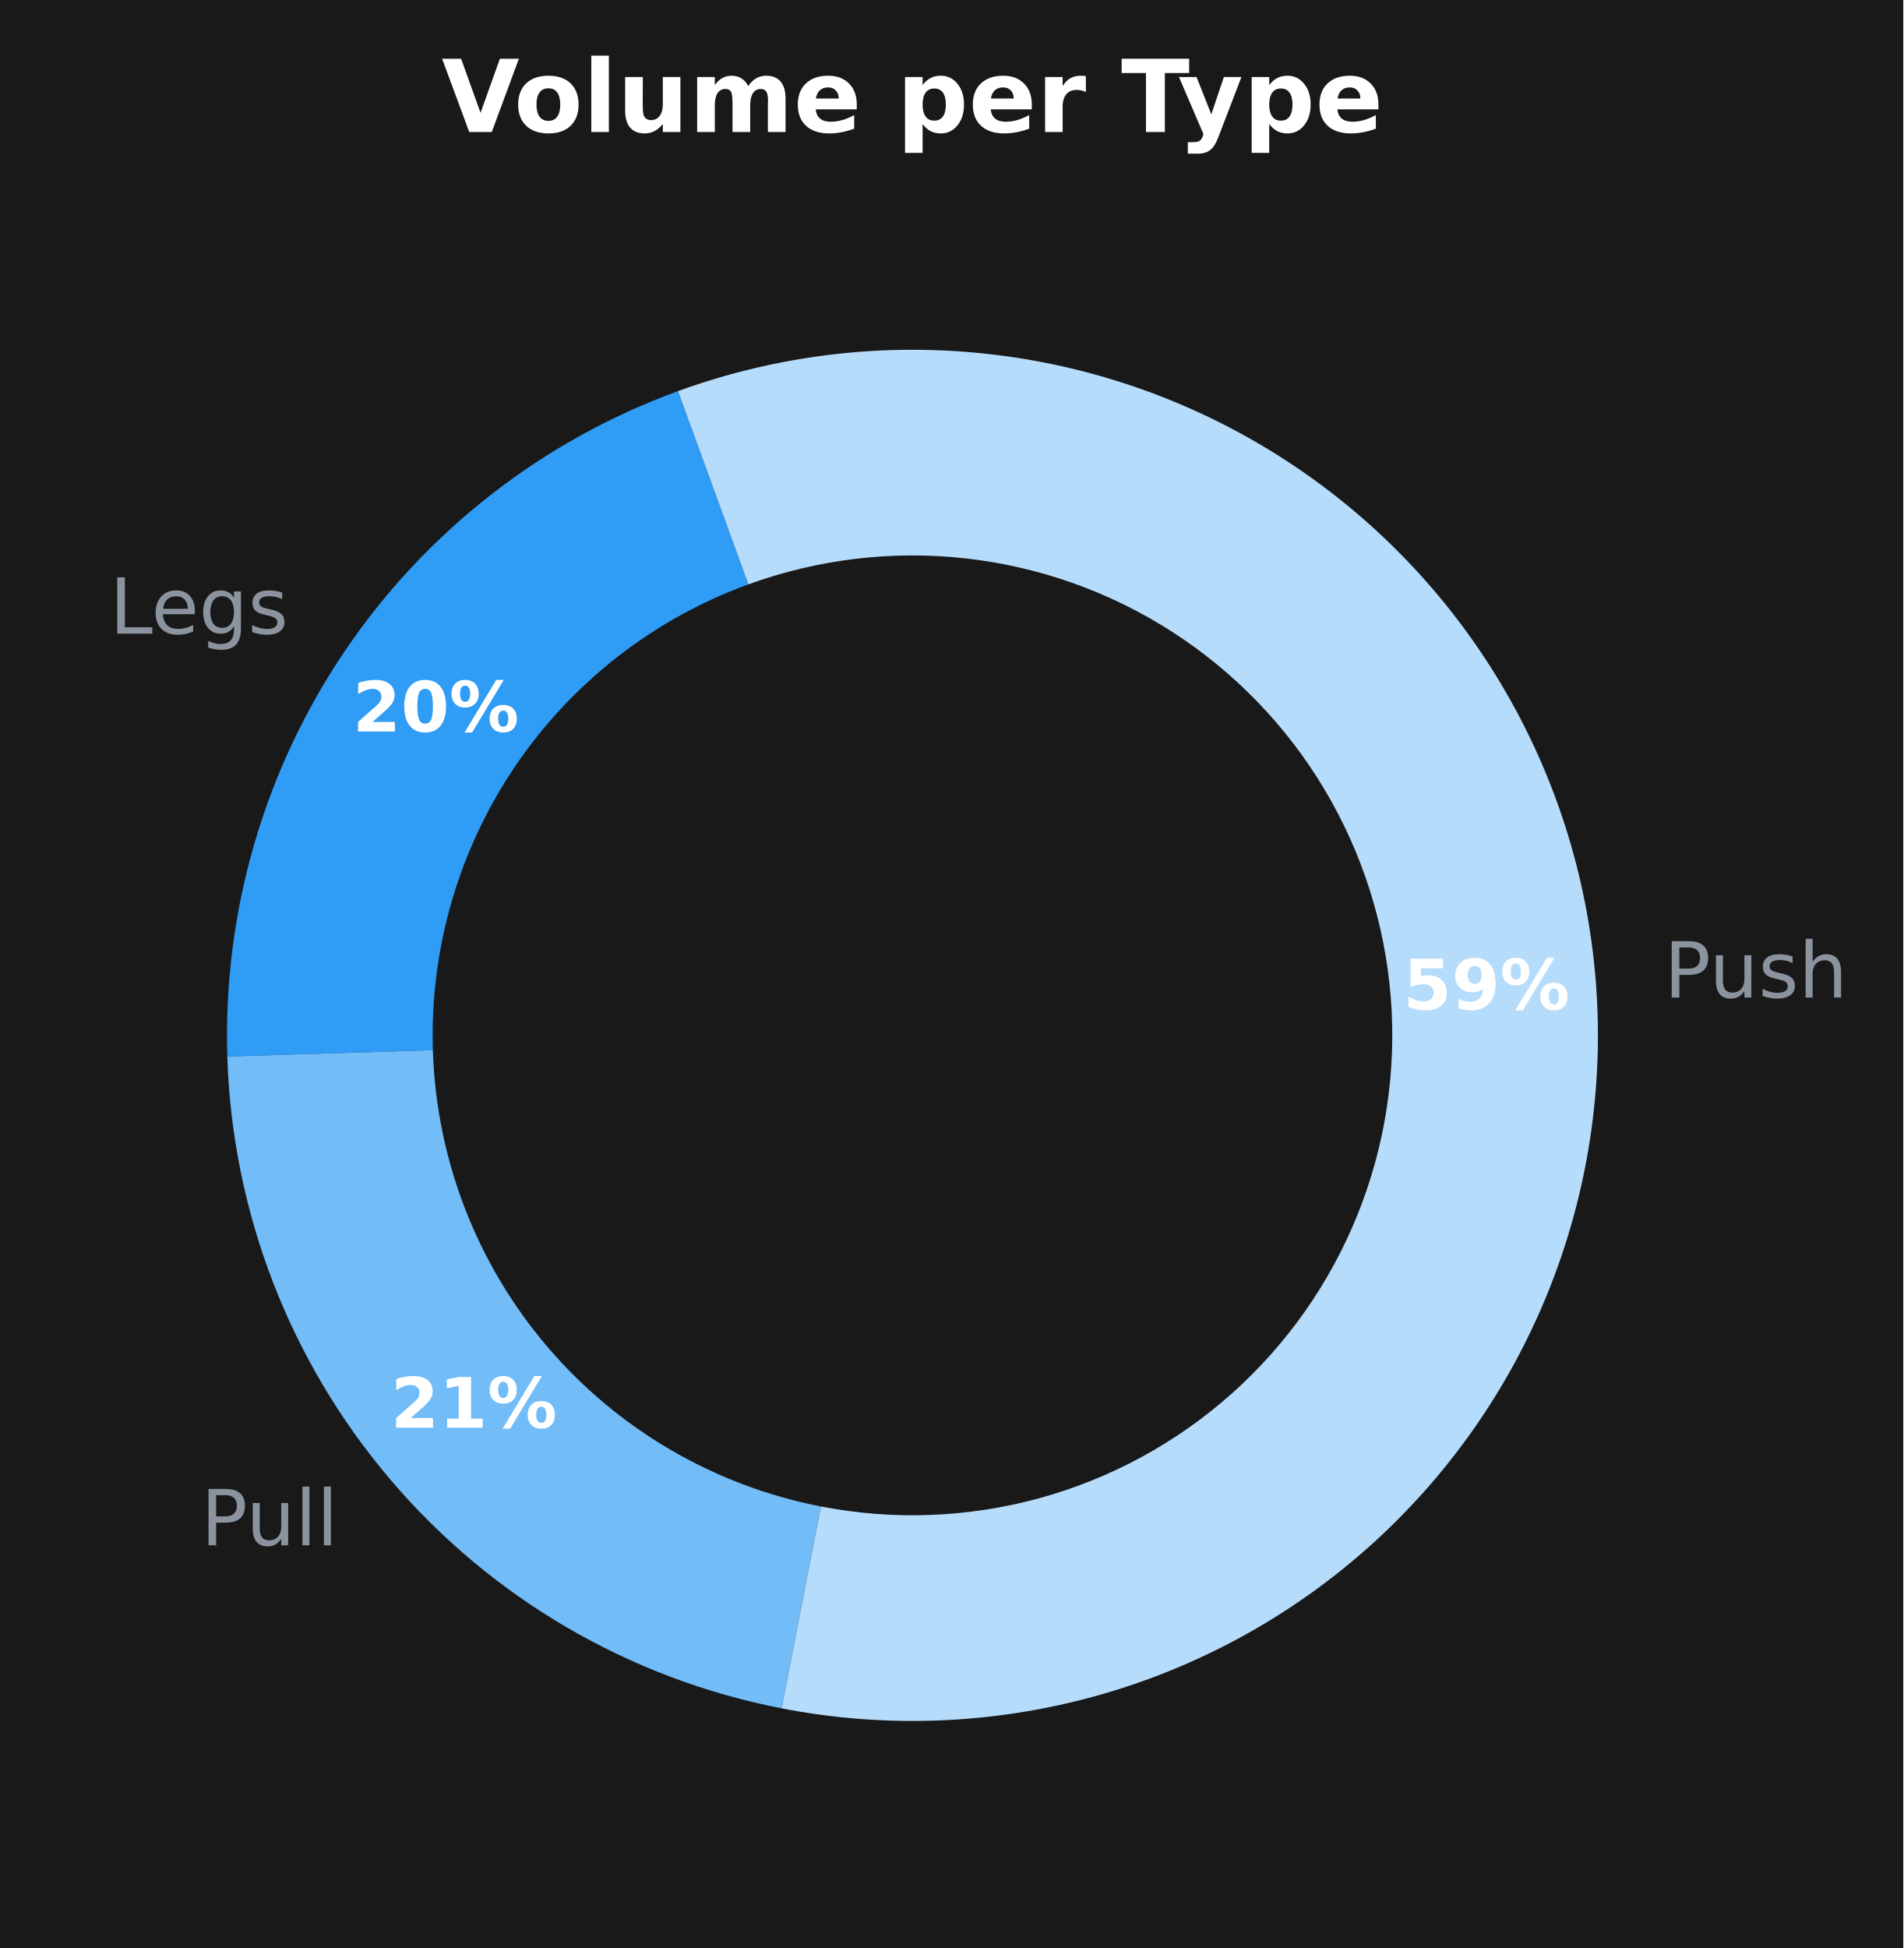
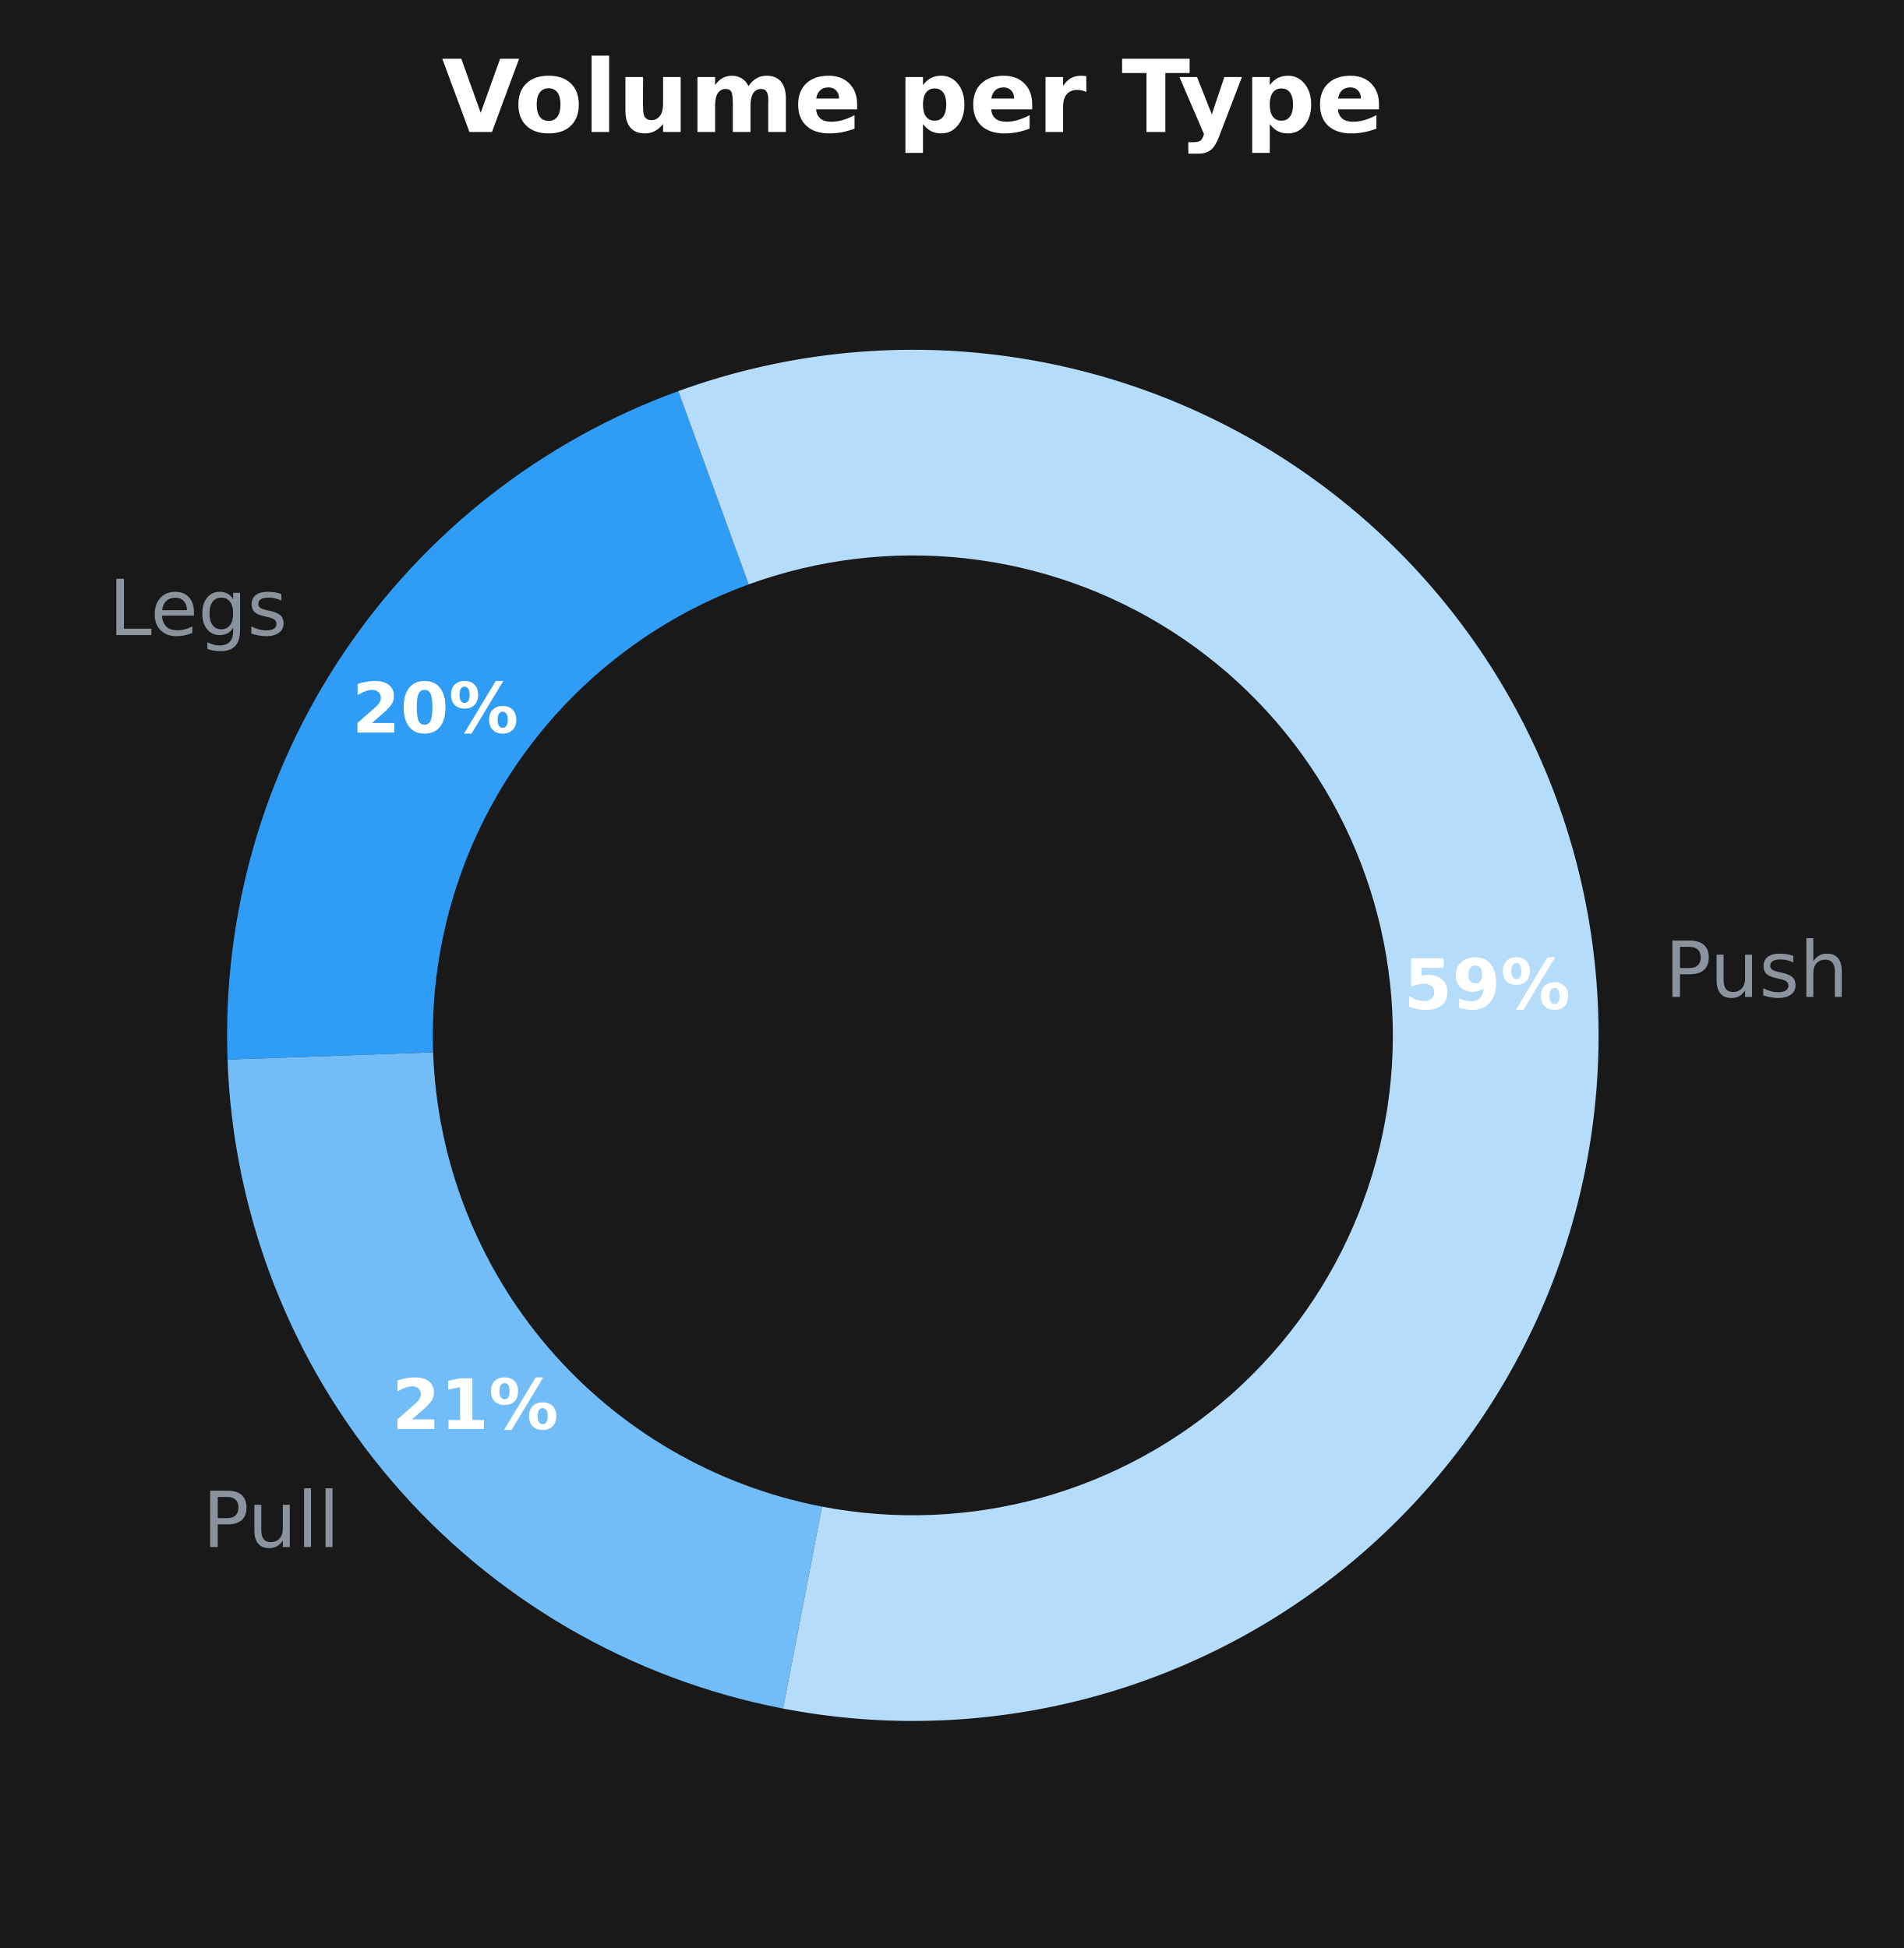
- <svg xmlns="http://www.w3.org/2000/svg" xmlns:xlink="http://www.w3.org/1999/xlink" width="246.293pt" height="252.038pt" viewBox="0 0 246.293 252.038" version="1.1">
+ <svg xmlns="http://www.w3.org/2000/svg" xmlns:xlink="http://www.w3.org/1999/xlink" width="246.287pt" height="252.038pt" viewBox="0 0 246.287 252.038" version="1.1">
  <defs>
    <style type="text/css">*{stroke-linejoin: round; stroke-linecap: butt}</style>
  </defs>
  <g id="figure_1">
    <g id="patch_1">
-       <path d="M 0 252.038  L 246.293 252.038  L 246.293 0  L 0 0  z " style="fill: #191919" />
+       <path d="M 0 252.038  L 246.287 252.038  L 246.287 0  L 0 0  z " style="fill: #191919" />
    </g>
    <g id="axes_1">
      <g id="patch_2">
-         <path d="M 87.741 50.603  C 70.2 56.988 55.113 68.75 44.643 84.205  C 34.172 99.659 28.843 118.032 29.418 136.69  L 56.017 135.871  C 55.614 122.81 59.345 109.949 66.674 99.131  C 74.003 88.312 84.564 80.079 96.843 75.61  z " style="fill: #2f9cf5" />
+         <path d="M 87.741 50.603  C 70.136 57.011 55.005 68.835 44.531 84.37  C 34.057 99.904 28.77 118.365 29.431 137.089  L 56.026 136.15  C 55.563 123.043 59.264 110.121 66.596 99.246  C 73.927 88.372 84.519 80.095 96.843 75.61  z " style="fill: #2f9cf5" />
      </g>
      <g id="patch_3">
-         <path d="M 29.418 136.69  C 30.038 156.796 37.478 176.105 50.51 191.427  C 63.542 206.75 81.407 217.193 101.152 221.032  L 106.23 194.91  C 92.409 192.223 79.904 184.912 70.781 174.186  C 61.659 163.461 56.45 149.944 56.017 135.871  z " style="fill: #72bcf8" />
+         <path d="M 29.431 137.089  C 30.14 157.148 37.636 176.384 50.686 191.633  C 63.736 206.883 81.584 217.26 101.292 221.059  L 106.329 194.929  C 92.533 192.27 80.039 185.005 70.904 174.331  C 61.769 163.656 56.522 150.191 56.026 136.15  z " style="fill: #72bcf8" />
      </g>
      <g id="patch_4">
-         <path d="M 101.152 221.032  C 114.572 223.641 128.415 223.112 141.596 219.488  C 154.778 215.864 166.945 209.241 177.145 200.137  C 187.344 191.034 195.303 179.696 200.397 167.009  C 205.49 154.322 207.583 140.628 206.511 127  C 205.438 113.371 201.229 100.173 194.214 88.439  C 187.199 76.705 177.565 66.751 166.067 59.355  C 154.569 51.959 141.516 47.321 127.93 45.803  C 114.343 44.285 100.588 45.928 87.741 50.603  L 96.843 75.61  C 105.836 72.337 115.464 71.187 124.975 72.249  C 134.485 73.312 143.623 76.559 151.671 81.736  C 159.719 86.913 166.463 93.881 171.374 102.095  C 176.285 110.308 179.231 119.547 179.981 129.087  C 180.732 138.627 179.267 148.213 175.702 157.094  C 172.136 165.974 166.565 173.912 159.425 180.284  C 152.286 186.656 143.769 191.292 134.542 193.829  C 125.314 196.366 115.624 196.736 106.23 194.91  z " style="fill: #b6dcfb" />
+         <path d="M 101.292 221.059  C 114.71 223.645 128.546 223.096 141.717 219.455  C 154.888 215.813 167.041 209.177 177.225 200.066  C 187.409 190.955 195.351 179.612 200.43 166.926  C 205.509 154.24 207.588 140.55 206.505 126.928  C 205.422 113.306 201.206 100.117 194.187 88.393  C 187.167 76.669 177.533 66.723 166.037 59.335  C 154.541 51.948 141.493 47.315 127.912 45.801  C 114.331 44.286 100.582 45.93 87.741 50.603  L 96.843 75.61  C 105.832 72.338 115.456 71.188 124.962 72.248  C 134.469 73.308 143.603 76.551 151.65 81.722  C 159.697 86.894 166.441 93.855 171.355 102.062  C 176.268 110.269 179.219 119.502 179.978 129.037  C 180.736 138.573 179.28 148.155 175.725 157.036  C 172.17 165.916 166.61 173.856 159.481 180.234  C 152.353 186.612 143.845 191.257 134.626 193.806  C 125.406 196.355 115.721 196.739 106.329 194.929  z " style="fill: #b6dcfb" />
      </g>
      <g id="matplotlib.axis_1" />
      <g id="matplotlib.axis_2" />
      <g id="text_1">
-         <g style="fill: #8b949e" transform="translate(14.19133 81.98877) scale(0.1 -0.1)">
+         <g style="fill: #8b949e" transform="translate(14.06849 82.17053) scale(0.1 -0.1)">
          <defs>
            <path id="DejaVuSans-4c" d="M 628 4666  L 1259 4666  L 1259 531  L 3531 531  L 3531 0  L 628 0  L 628 4666  z " transform="scale(0.015625)" />
            <path id="DejaVuSans-65" d="M 3597 1894  L 3597 1613  L 953 1613  Q 991 1019 1311 708  Q 1631 397 2203 397  Q 2534 397 2845 478  Q 3156 559 3463 722  L 3463 178  Q 3153 47 2828 -22  Q 2503 -91 2169 -91  Q 1331 -91 842 396  Q 353 884 353 1716  Q 353 2575 817 3079  Q 1281 3584 2069 3584  Q 2775 3584 3186 3129  Q 3597 2675 3597 1894  z M 3022 2063  Q 3016 2534 2758 2815  Q 2500 3097 2075 3097  Q 1594 3097 1305 2825  Q 1016 2553 972 2059  L 3022 2063  z " transform="scale(0.015625)" />
            <path id="DejaVuSans-67" d="M 2906 1791  Q 2906 2416 2648 2759  Q 2391 3103 1925 3103  Q 1463 3103 1205 2759  Q 947 2416 947 1791  Q 947 1169 1205 825  Q 1463 481 1925 481  Q 2391 481 2648 825  Q 2906 1169 2906 1791  z M 3481 434  Q 3481 -459 3084 -895  Q 2688 -1331 1869 -1331  Q 1566 -1331 1297 -1286  Q 1028 -1241 775 -1147  L 775 -588  Q 1028 -725 1275 -790  Q 1522 -856 1778 -856  Q 2344 -856 2625 -561  Q 2906 -266 2906 331  L 2906 616  Q 2728 306 2450 153  Q 2172 0 1784 0  Q 1141 0 747 490  Q 353 981 353 1791  Q 353 2603 747 3093  Q 1141 3584 1784 3584  Q 2172 3584 2450 3431  Q 2728 3278 2906 2969  L 2906 3500  L 3481 3500  L 3481 434  z " transform="scale(0.015625)" />
            <path id="DejaVuSans-73" d="M 2834 3397  L 2834 2853  Q 2591 2978 2328 3040  Q 2066 3103 1784 3103  Q 1356 3103 1142 2972  Q 928 2841 928 2578  Q 928 2378 1081 2264  Q 1234 2150 1697 2047  L 1894 2003  Q 2506 1872 2764 1633  Q 3022 1394 3022 966  Q 3022 478 2636 193  Q 2250 -91 1575 -91  Q 1294 -91 989 -36  Q 684 19 347 128  L 347 722  Q 666 556 975 473  Q 1284 391 1588 391  Q 1994 391 2212 530  Q 2431 669 2431 922  Q 2431 1156 2273 1281  Q 2116 1406 1581 1522  L 1381 1569  Q 847 1681 609 1914  Q 372 2147 372 2553  Q 372 3047 722 3315  Q 1072 3584 1716 3584  Q 2034 3584 2315 3537  Q 2597 3491 2834 3397  z " transform="scale(0.015625)" />
          </defs>
          <use xlink:href="#DejaVuSans-4c" />
          <use xlink:href="#DejaVuSans-65" transform="translate(53.96289 0)" />
          <use xlink:href="#DejaVuSans-67" transform="translate(115.4863 0)" />
          <use xlink:href="#DejaVuSans-73" transform="translate(178.9629 0)" />
        </g>
      </g>
      <g id="text_2">
-         <g style="fill: #ffffff" transform="translate(45.62163 94.64868) scale(0.09 -0.09)">
+         <g style="fill: #ffffff" transform="translate(45.52782 94.78747) scale(0.09 -0.09)">
          <defs>
            <path id="DejaVuSans-Bold-32" d="M 1844 884  L 3897 884  L 3897 0  L 506 0  L 506 884  L 2209 2388  Q 2438 2594 2547 2791  Q 2656 2988 2656 3200  Q 2656 3528 2436 3728  Q 2216 3928 1850 3928  Q 1569 3928 1234 3808  Q 900 3688 519 3450  L 519 4475  Q 925 4609 1322 4679  Q 1719 4750 2100 4750  Q 2938 4750 3402 4381  Q 3866 4013 3866 3353  Q 3866 2972 3669 2642  Q 3472 2313 2841 1759  L 1844 884  z " transform="scale(0.015625)" />
            <path id="DejaVuSans-Bold-30" d="M 2944 2338  Q 2944 3213 2780 3570  Q 2616 3928 2228 3928  Q 1841 3928 1675 3570  Q 1509 3213 1509 2338  Q 1509 1453 1675 1090  Q 1841 728 2228 728  Q 2613 728 2778 1090  Q 2944 1453 2944 2338  z M 4147 2328  Q 4147 1169 3647 539  Q 3147 -91 2228 -91  Q 1306 -91 806 539  Q 306 1169 306 2328  Q 306 3491 806 4120  Q 1306 4750 2228 4750  Q 3147 4750 3647 4120  Q 4147 3491 4147 2328  z " transform="scale(0.015625)" />
            <path id="DejaVuSans-Bold-25" d="M 4959 1925  Q 4738 1925 4616 1733  Q 4494 1541 4494 1184  Q 4494 825 4614 633  Q 4734 441 4959 441  Q 5184 441 5303 633  Q 5422 825 5422 1184  Q 5422 1541 5301 1733  Q 5181 1925 4959 1925  z M 4959 2450  Q 5541 2450 5875 2112  Q 6209 1775 6209 1184  Q 6209 594 5875 251  Q 5541 -91 4959 -91  Q 4378 -91 4042 251  Q 3706 594 3706 1184  Q 3706 1772 4042 2111  Q 4378 2450 4959 2450  z M 2094 -91  L 1403 -91  L 4319 4750  L 5013 4750  L 2094 -91  z M 1453 4750  Q 2034 4750 2367 4411  Q 2700 4072 2700 3481  Q 2700 2891 2367 2550  Q 2034 2209 1453 2209  Q 872 2209 539 2550  Q 206 2891 206 3481  Q 206 4072 539 4411  Q 872 4750 1453 4750  z M 1453 4225  Q 1228 4225 1106 4031  Q 984 3838 984 3481  Q 984 3122 1106 2926  Q 1228 2731 1453 2731  Q 1678 2731 1798 2926  Q 1919 3122 1919 3481  Q 1919 3838 1797 4031  Q 1675 4225 1453 4225  z " transform="scale(0.015625)" />
          </defs>
          <use xlink:href="#DejaVuSans-Bold-32" />
          <use xlink:href="#DejaVuSans-Bold-30" transform="translate(69.58008 0)" />
          <use xlink:href="#DejaVuSans-Bold-25" transform="translate(139.1602 0)" />
        </g>
      </g>
      <g id="text_3">
-         <g style="fill: #8b949e" transform="translate(26.0048 199.9336) scale(0.1 -0.1)">
+         <g style="fill: #8b949e" transform="translate(26.19818 200.1603) scale(0.1 -0.1)">
          <defs>
            <path id="DejaVuSans-50" d="M 1259 4147  L 1259 2394  L 2053 2394  Q 2494 2394 2734 2622  Q 2975 2850 2975 3272  Q 2975 3691 2734 3919  Q 2494 4147 2053 4147  L 1259 4147  z M 628 4666  L 2053 4666  Q 2838 4666 3239 4311  Q 3641 3956 3641 3272  Q 3641 2581 3239 2228  Q 2838 1875 2053 1875  L 1259 1875  L 1259 0  L 628 0  L 628 4666  z " transform="scale(0.015625)" />
            <path id="DejaVuSans-75" d="M 544 1381  L 544 3500  L 1119 3500  L 1119 1403  Q 1119 906 1312 657  Q 1506 409 1894 409  Q 2359 409 2629 706  Q 2900 1003 2900 1516  L 2900 3500  L 3475 3500  L 3475 0  L 2900 0  L 2900 538  Q 2691 219 2414 64  Q 2138 -91 1772 -91  Q 1169 -91 856 284  Q 544 659 544 1381  z M 1991 3584  L 1991 3584  z " transform="scale(0.015625)" />
            <path id="DejaVuSans-6c" d="M 603 4863  L 1178 4863  L 1178 0  L 603 0  L 603 4863  z " transform="scale(0.015625)" />
          </defs>
          <use xlink:href="#DejaVuSans-50" />
          <use xlink:href="#DejaVuSans-75" transform="translate(58.55273 0)" />
          <use xlink:href="#DejaVuSans-6c" transform="translate(121.9316 0)" />
          <use xlink:href="#DejaVuSans-6c" transform="translate(149.7148 0)" />
        </g>
      </g>
      <g id="text_4">
-         <g style="fill: #ffffff" transform="translate(50.5502 184.7156) scale(0.09 -0.09)">
+         <g style="fill: #ffffff" transform="translate(50.69788 184.8887) scale(0.09 -0.09)">
          <defs>
            <path id="DejaVuSans-Bold-31" d="M 750 831  L 1813 831  L 1813 3847  L 722 3622  L 722 4441  L 1806 4666  L 2950 4666  L 2950 831  L 4013 831  L 4013 0  L 750 0  L 750 831  z " transform="scale(0.015625)" />
          </defs>
          <use xlink:href="#DejaVuSans-Bold-32" />
          <use xlink:href="#DejaVuSans-Bold-31" transform="translate(69.58008 0)" />
          <use xlink:href="#DejaVuSans-Bold-25" transform="translate(139.1602 0)" />
        </g>
      </g>
      <g id="text_5">
-         <g style="fill: #8b949e" transform="translate(215.3537 129.0631) scale(0.1 -0.1)">
+         <g style="fill: #8b949e" transform="translate(215.3475 128.9848) scale(0.1 -0.1)">
          <defs>
            <path id="DejaVuSans-68" d="M 3513 2113  L 3513 0  L 2938 0  L 2938 2094  Q 2938 2591 2744 2837  Q 2550 3084 2163 3084  Q 1697 3084 1428 2787  Q 1159 2491 1159 1978  L 1159 0  L 581 0  L 581 4863  L 1159 4863  L 1159 2956  Q 1366 3272 1645 3428  Q 1925 3584 2291 3584  Q 2894 3584 3203 3211  Q 3513 2838 3513 2113  z " transform="scale(0.015625)" />
          </defs>
          <use xlink:href="#DejaVuSans-50" />
          <use xlink:href="#DejaVuSans-75" transform="translate(58.55273 0)" />
          <use xlink:href="#DejaVuSans-73" transform="translate(121.9316 0)" />
          <use xlink:href="#DejaVuSans-68" transform="translate(174.0312 0)" />
        </g>
      </g>
      <g id="text_6">
-         <g style="fill: #ffffff" transform="translate(181.5906 130.5963) scale(0.09 -0.09)">
+         <g style="fill: #ffffff" transform="translate(181.5858 130.5365) scale(0.09 -0.09)">
          <defs>
            <path id="DejaVuSans-Bold-35" d="M 678 4666  L 3669 4666  L 3669 3781  L 1638 3781  L 1638 3059  Q 1775 3097 1914 3117  Q 2053 3138 2203 3138  Q 3056 3138 3531 2711  Q 4006 2284 4006 1522  Q 4006 766 3489 337  Q 2972 -91 2053 -91  Q 1656 -91 1267 -14  Q 878 63 494 219  L 494 1166  Q 875 947 1217 837  Q 1559 728 1863 728  Q 2300 728 2551 942  Q 2803 1156 2803 1522  Q 2803 1891 2551 2103  Q 2300 2316 1863 2316  Q 1603 2316 1309 2248  Q 1016 2181 678 2041  L 678 4666  z " transform="scale(0.015625)" />
            <path id="DejaVuSans-Bold-39" d="M 641 103  L 641 966  Q 928 831 1190 764  Q 1453 697 1709 697  Q 2247 697 2547 995  Q 2847 1294 2900 1881  Q 2688 1725 2447 1647  Q 2206 1569 1925 1569  Q 1209 1569 770 1986  Q 331 2403 331 3084  Q 331 3838 820 4291  Q 1309 4744 2131 4744  Q 3044 4744 3544 4128  Q 4044 3513 4044 2388  Q 4044 1231 3459 570  Q 2875 -91 1856 -91  Q 1528 -91 1228 -42  Q 928 6 641 103  z M 2125 2350  Q 2441 2350 2600 2554  Q 2759 2759 2759 3169  Q 2759 3575 2600 3781  Q 2441 3988 2125 3988  Q 1809 3988 1650 3781  Q 1491 3575 1491 3169  Q 1491 2759 1650 2554  Q 1809 2350 2125 2350  z " transform="scale(0.015625)" />
          </defs>
          <use xlink:href="#DejaVuSans-Bold-35" />
          <use xlink:href="#DejaVuSans-Bold-39" transform="translate(69.58008 0)" />
          <use xlink:href="#DejaVuSans-Bold-25" transform="translate(139.1602 0)" />
        </g>
      </g>
      <g id="text_7">
        <g style="fill: #ffffff" transform="translate(57.15062 17.07797) scale(0.13 -0.13)">
          <defs>
            <path id="DejaVuSans-Bold-56" d="M 31 4666  L 1241 4666  L 2478 1222  L 3713 4666  L 4922 4666  L 3194 0  L 1759 0  L 31 4666  z " transform="scale(0.015625)" />
            <path id="DejaVuSans-Bold-6f" d="M 2203 2784  Q 1831 2784 1636 2517  Q 1441 2250 1441 1747  Q 1441 1244 1636 976  Q 1831 709 2203 709  Q 2569 709 2762 976  Q 2956 1244 2956 1747  Q 2956 2250 2762 2517  Q 2569 2784 2203 2784  z M 2203 3584  Q 3106 3584 3614 3096  Q 4122 2609 4122 1747  Q 4122 884 3614 396  Q 3106 -91 2203 -91  Q 1297 -91 786 396  Q 275 884 275 1747  Q 275 2609 786 3096  Q 1297 3584 2203 3584  z " transform="scale(0.015625)" />
            <path id="DejaVuSans-Bold-6c" d="M 538 4863  L 1656 4863  L 1656 0  L 538 0  L 538 4863  z " transform="scale(0.015625)" />
            <path id="DejaVuSans-Bold-75" d="M 500 1363  L 500 3500  L 1625 3500  L 1625 3150  Q 1625 2866 1622 2436  Q 1619 2006 1619 1863  Q 1619 1441 1641 1255  Q 1663 1069 1716 984  Q 1784 875 1895 815  Q 2006 756 2150 756  Q 2500 756 2700 1025  Q 2900 1294 2900 1772  L 2900 3500  L 4019 3500  L 4019 0  L 2900 0  L 2900 506  Q 2647 200 2364 54  Q 2081 -91 1741 -91  Q 1134 -91 817 281  Q 500 653 500 1363  z " transform="scale(0.015625)" />
            <path id="DejaVuSans-Bold-6d" d="M 3781 2919  Q 3994 3244 4286 3414  Q 4578 3584 4928 3584  Q 5531 3584 5847 3212  Q 6163 2841 6163 2131  L 6163 0  L 5038 0  L 5038 1825  Q 5041 1866 5042 1909  Q 5044 1953 5044 2034  Q 5044 2406 4934 2573  Q 4825 2741 4581 2741  Q 4263 2741 4089 2478  Q 3916 2216 3909 1719  L 3909 0  L 2784 0  L 2784 1825  Q 2784 2406 2684 2573  Q 2584 2741 2328 2741  Q 2006 2741 1831 2477  Q 1656 2213 1656 1722  L 1656 0  L 531 0  L 531 3500  L 1656 3500  L 1656 2988  Q 1863 3284 2130 3434  Q 2397 3584 2719 3584  Q 3081 3584 3359 3409  Q 3638 3234 3781 2919  z " transform="scale(0.015625)" />
            <path id="DejaVuSans-Bold-65" d="M 4031 1759  L 4031 1441  L 1416 1441  Q 1456 1047 1700 850  Q 1944 653 2381 653  Q 2734 653 3104 758  Q 3475 863 3866 1075  L 3866 213  Q 3469 63 3072 -14  Q 2675 -91 2278 -91  Q 1328 -91 801 392  Q 275 875 275 1747  Q 275 2603 792 3093  Q 1309 3584 2216 3584  Q 3041 3584 3536 3087  Q 4031 2591 4031 1759  z M 2881 2131  Q 2881 2450 2695 2645  Q 2509 2841 2209 2841  Q 1884 2841 1681 2658  Q 1478 2475 1428 2131  L 2881 2131  z " transform="scale(0.015625)" />
            <path id="DejaVuSans-Bold-20" transform="scale(0.015625)" />
            <path id="DejaVuSans-Bold-70" d="M 1656 506  L 1656 -1331  L 538 -1331  L 538 3500  L 1656 3500  L 1656 2988  Q 1888 3294 2169 3439  Q 2450 3584 2816 3584  Q 3463 3584 3878 3070  Q 4294 2556 4294 1747  Q 4294 938 3878 423  Q 3463 -91 2816 -91  Q 2450 -91 2169 54  Q 1888 200 1656 506  z M 2400 2772  Q 2041 2772 1848 2508  Q 1656 2244 1656 1747  Q 1656 1250 1848 986  Q 2041 722 2400 722  Q 2759 722 2948 984  Q 3138 1247 3138 1747  Q 3138 2247 2948 2509  Q 2759 2772 2400 2772  z " transform="scale(0.015625)" />
            <path id="DejaVuSans-Bold-72" d="M 3138 2547  Q 2991 2616 2845 2648  Q 2700 2681 2553 2681  Q 2122 2681 1889 2404  Q 1656 2128 1656 1613  L 1656 0  L 538 0  L 538 3500  L 1656 3500  L 1656 2925  Q 1872 3269 2151 3426  Q 2431 3584 2822 3584  Q 2878 3584 2943 3579  Q 3009 3575 3134 3559  L 3138 2547  z " transform="scale(0.015625)" />
            <path id="DejaVuSans-Bold-54" d="M 31 4666  L 4331 4666  L 4331 3756  L 2784 3756  L 2784 0  L 1581 0  L 1581 3756  L 31 3756  L 31 4666  z " transform="scale(0.015625)" />
            <path id="DejaVuSans-Bold-79" d="M 78 3500  L 1197 3500  L 2138 1125  L 2938 3500  L 4056 3500  L 2584 -331  Q 2363 -916 2067 -1148  Q 1772 -1381 1288 -1381  L 641 -1381  L 641 -647  L 991 -647  Q 1275 -647 1404 -556  Q 1534 -466 1606 -231  L 1638 -134  L 78 3500  z " transform="scale(0.015625)" />
          </defs>
          <use xlink:href="#DejaVuSans-Bold-56" />
          <use xlink:href="#DejaVuSans-Bold-6f" transform="translate(71.89258 0)" />
          <use xlink:href="#DejaVuSans-Bold-6c" transform="translate(140.5938 0)" />
          <use xlink:href="#DejaVuSans-Bold-75" transform="translate(174.8711 0)" />
          <use xlink:href="#DejaVuSans-Bold-6d" transform="translate(246.0625 0)" />
          <use xlink:href="#DejaVuSans-Bold-65" transform="translate(350.2617 0)" />
          <use xlink:href="#DejaVuSans-Bold-20" transform="translate(418.084 0)" />
          <use xlink:href="#DejaVuSans-Bold-70" transform="translate(452.8984 0)" />
          <use xlink:href="#DejaVuSans-Bold-65" transform="translate(524.4805 0)" />
          <use xlink:href="#DejaVuSans-Bold-72" transform="translate(592.3027 0)" />
          <use xlink:href="#DejaVuSans-Bold-20" transform="translate(641.6191 0)" />
          <use xlink:href="#DejaVuSans-Bold-54" transform="translate(676.4336 0)" />
          <use xlink:href="#DejaVuSans-Bold-79" transform="translate(732.7715 0)" />
          <use xlink:href="#DejaVuSans-Bold-70" transform="translate(797.957 0)" />
          <use xlink:href="#DejaVuSans-Bold-65" transform="translate(869.5391 0)" />
        </g>
      </g>
    </g>
  </g>
</svg>
